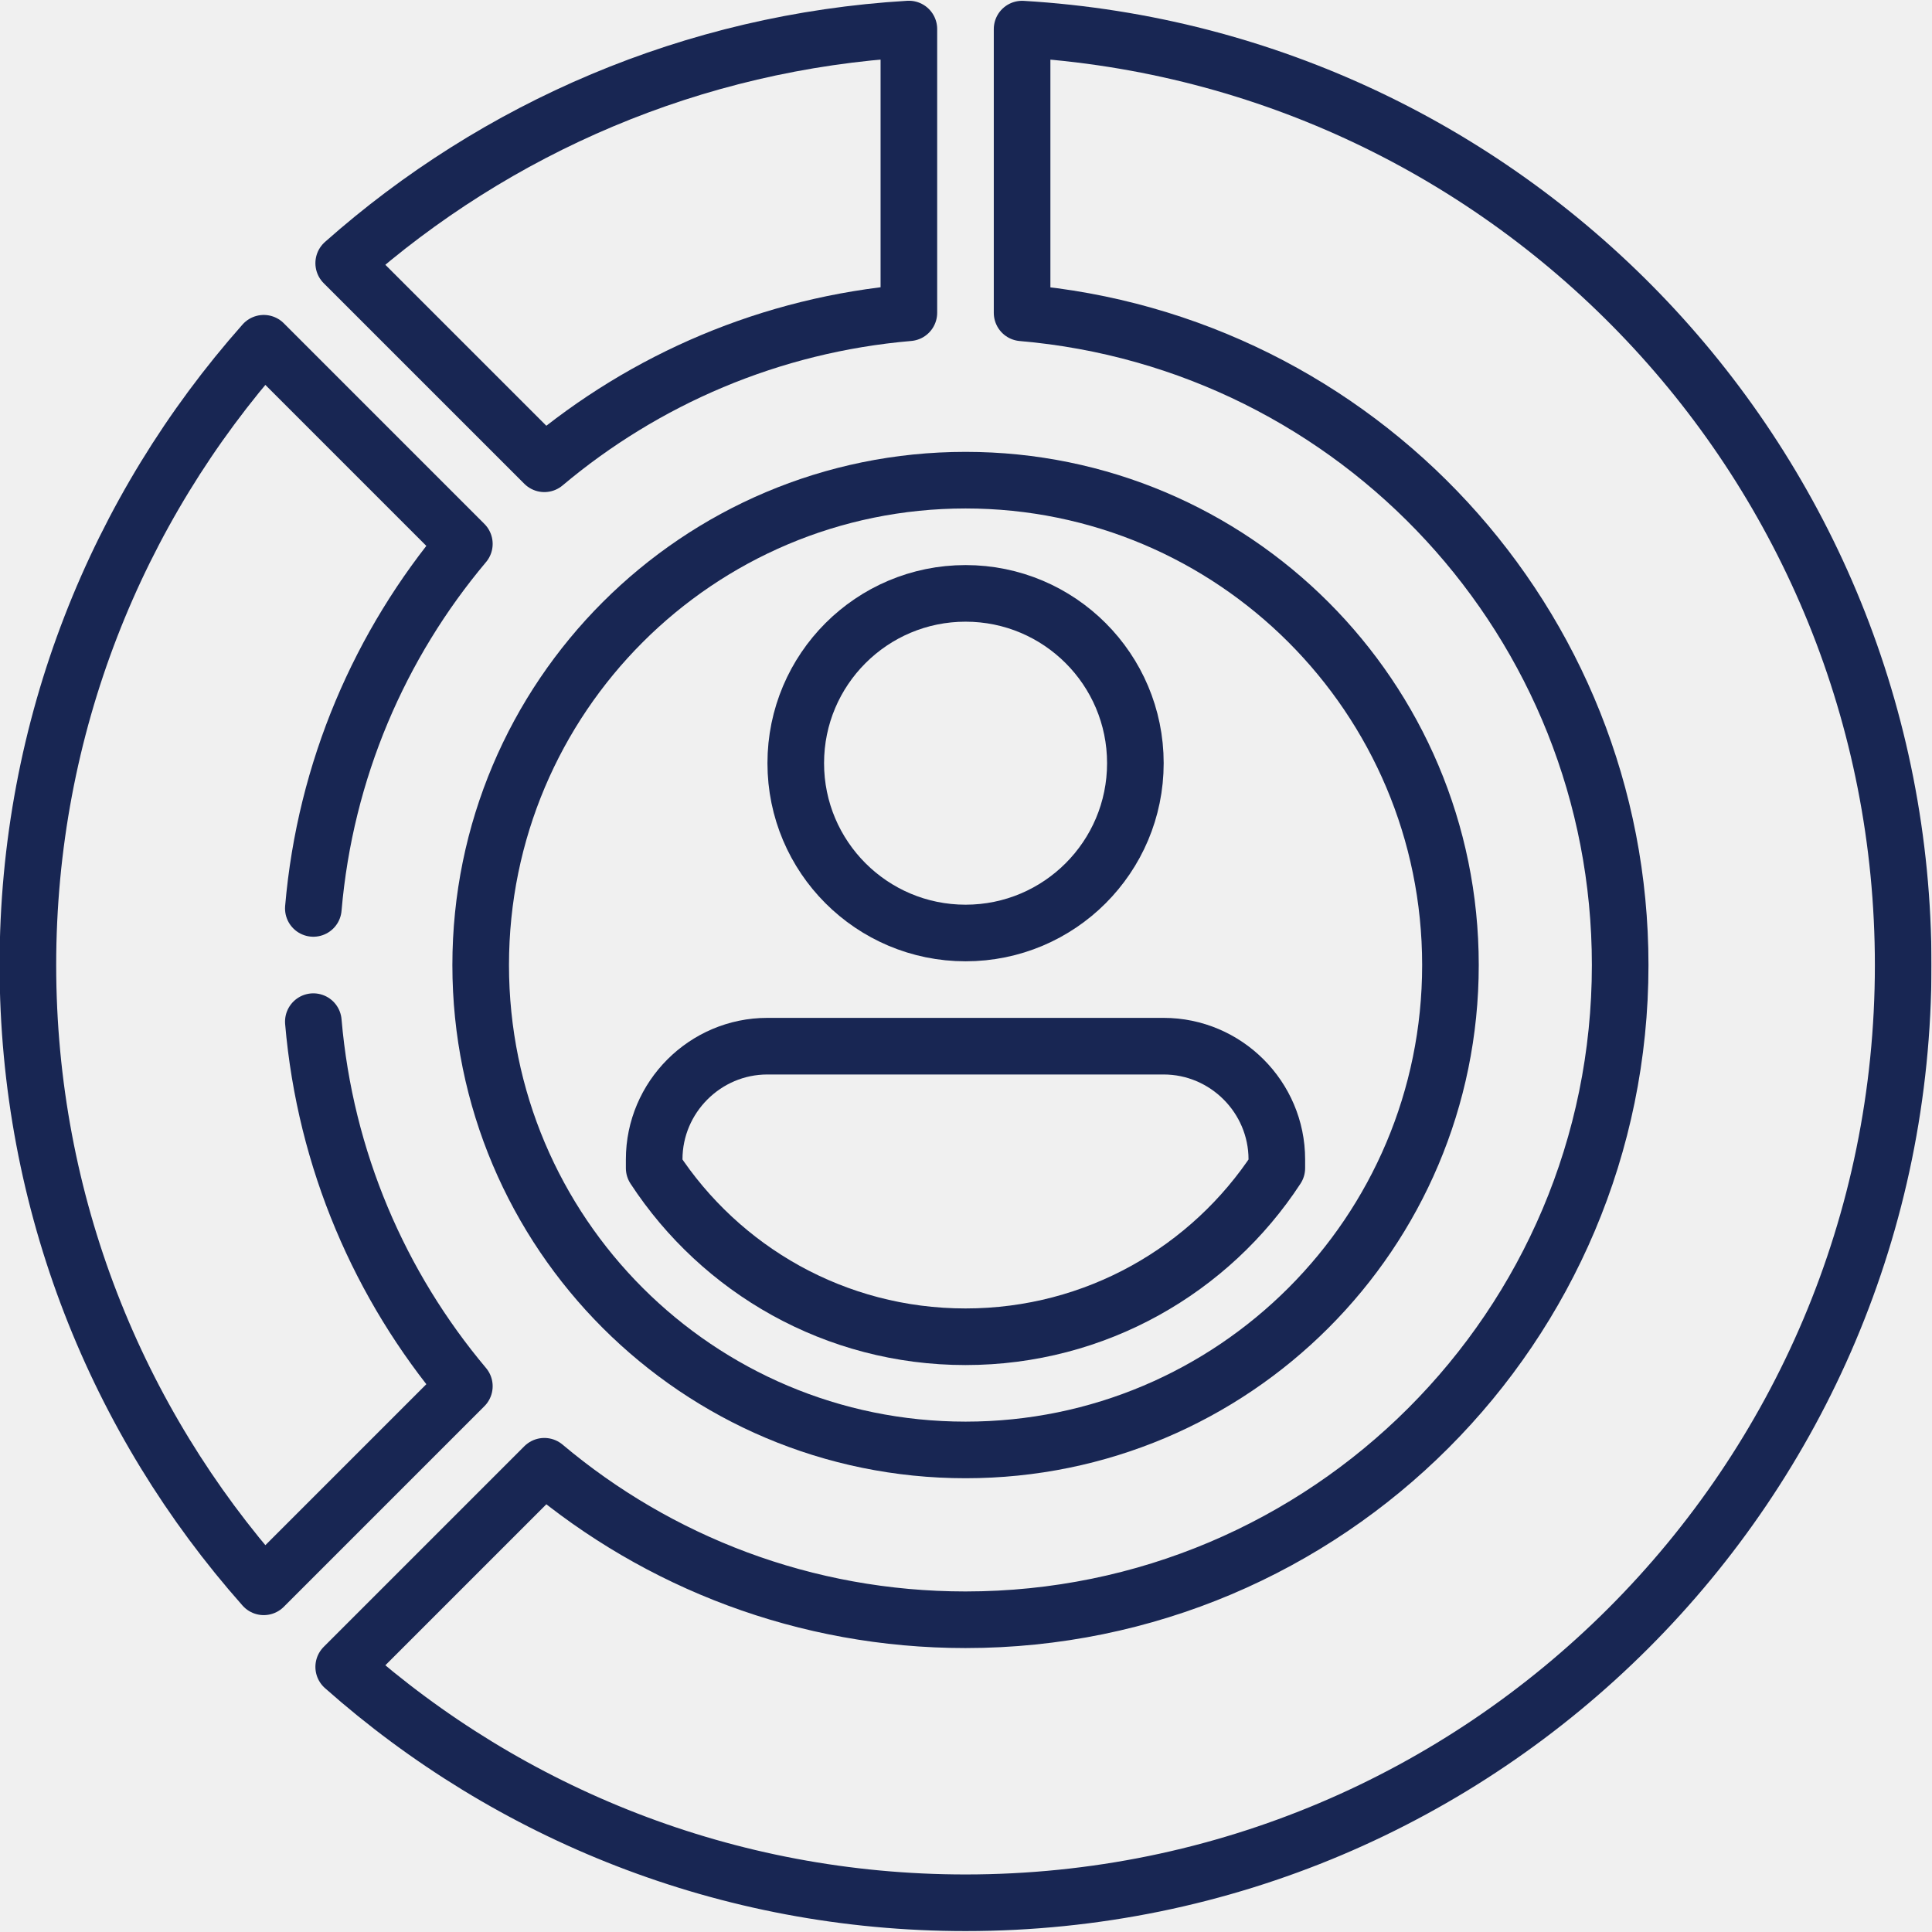
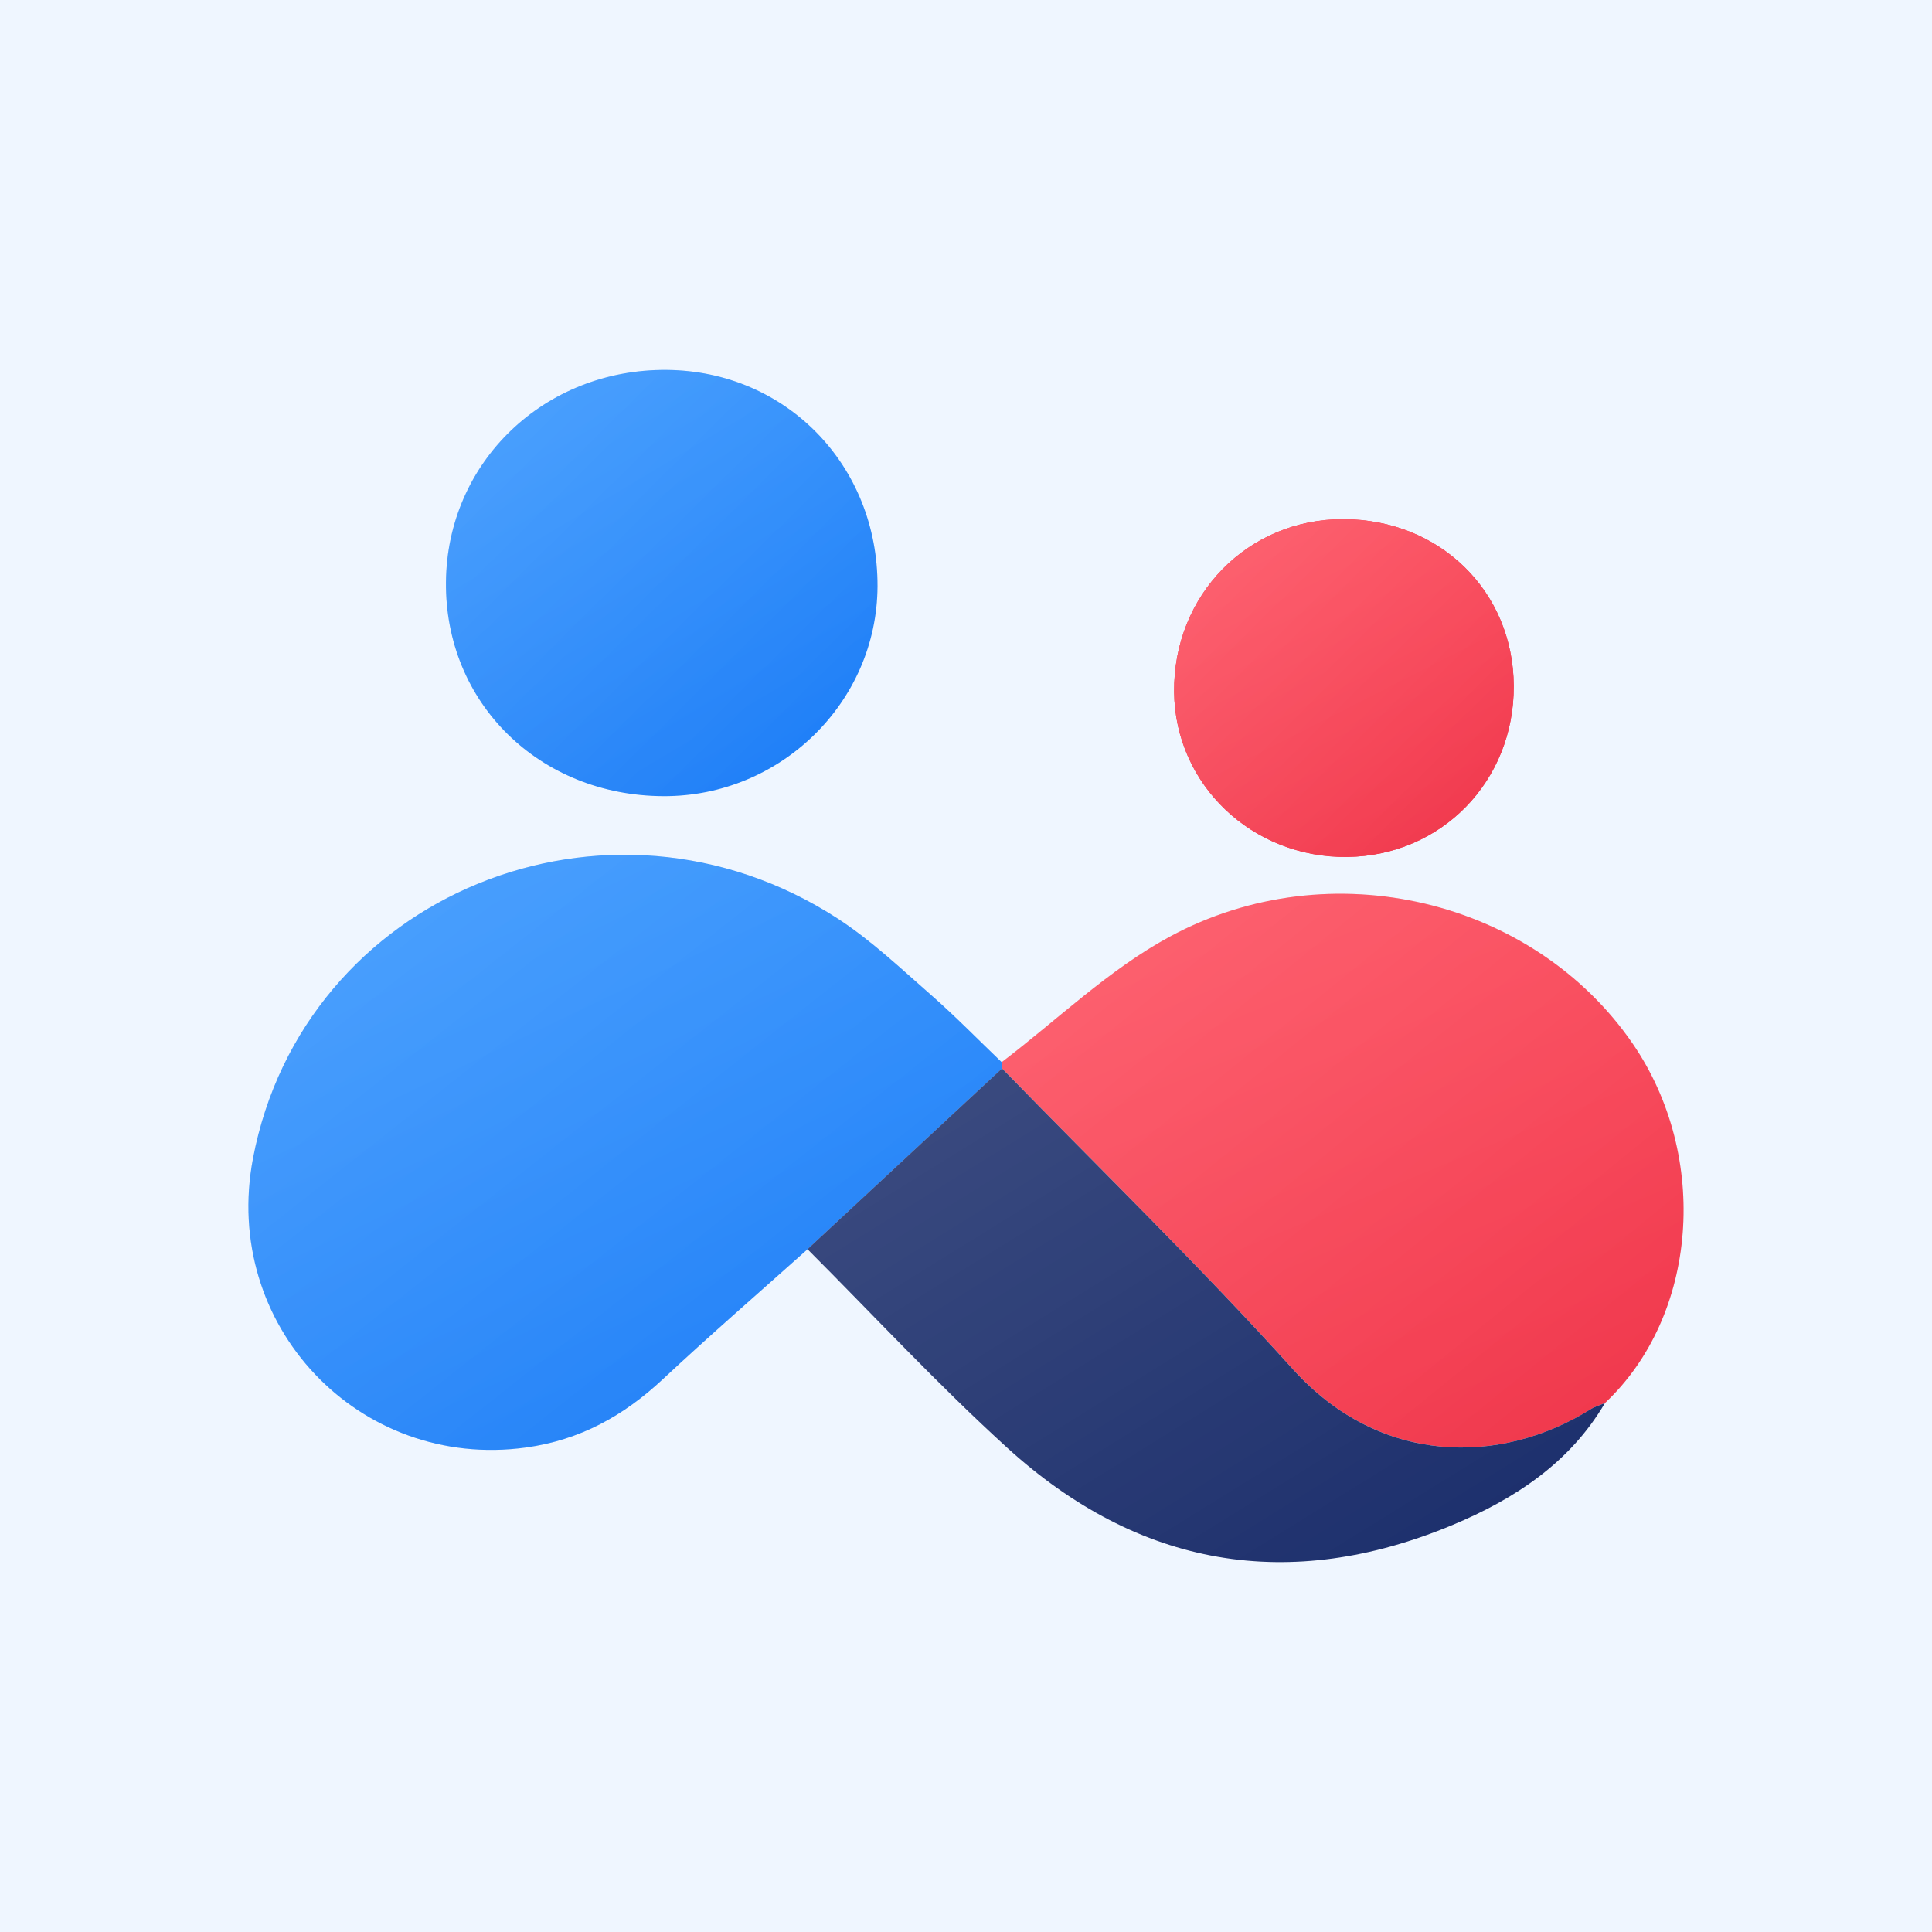
- <svg xmlns="http://www.w3.org/2000/svg" width="60" height="60" viewBox="0 0 60 60" fill="none">
-   <g clip-path="url(#clip0_31_510)">
-     <mask id="mask0_31_510" style="mask-type:luminance" maskUnits="userSpaceOnUse" x="-1" y="-1" width="61" height="61">
-       <path d="M-0.012 -0.004H59.988V59.996H-0.012V-0.004Z" fill="white" />
-     </mask>
-     <g mask="url(#mask0_31_510)">
-       <path d="M45.045 29.971C45.045 38.287 38.304 45.029 29.987 45.029C21.67 45.029 14.928 38.287 14.928 29.971C14.928 21.654 21.67 14.912 29.987 14.912C38.304 14.912 45.045 21.654 45.045 29.971Z" stroke="#182653" stroke-width="1.758" stroke-miterlimit="10" stroke-linecap="round" stroke-linejoin="round" />
-       <path d="M35.26 23.701C35.26 26.614 32.899 28.975 29.987 28.975C27.075 28.975 24.713 26.614 24.713 23.701C24.713 20.789 27.075 18.428 29.987 18.428C32.899 18.428 35.26 20.789 35.26 23.701Z" stroke="#182653" stroke-width="1.758" stroke-miterlimit="10" stroke-linecap="round" stroke-linejoin="round" />
-       <path d="M36.137 32.49H23.831C21.898 32.49 20.316 34.072 20.316 36.006V36.277C22.377 39.43 25.937 41.514 29.984 41.514C34.032 41.514 37.592 39.43 39.653 36.277V36.006C39.653 34.072 38.071 32.49 36.137 32.49Z" stroke="#182653" stroke-width="1.758" stroke-miterlimit="10" stroke-linecap="round" stroke-linejoin="round" />
-       <path d="M28.226 0.902C21.508 1.302 15.404 3.979 10.674 8.173L16.905 14.403C20.02 11.783 23.932 10.081 28.226 9.713V0.902Z" stroke="#182653" stroke-width="1.758" stroke-miterlimit="10" stroke-linecap="round" stroke-linejoin="round" />
-       <path d="M31.742 0.904V9.715C42.148 10.607 50.316 19.334 50.316 29.971C50.316 41.2 41.213 50.303 29.984 50.303C25.003 50.303 20.44 48.51 16.905 45.536L10.674 51.767C15.814 56.324 22.575 59.092 29.984 59.092C46.067 59.092 59.105 46.054 59.105 29.971C59.105 14.478 47.006 1.813 31.742 0.904Z" stroke="#182653" stroke-width="1.758" stroke-miterlimit="10" stroke-linecap="round" stroke-linejoin="round" />
-       <path d="M9.731 28.212C10.099 23.919 11.801 20.006 14.421 16.891L8.191 10.66C3.634 15.8 0.866 22.561 0.866 29.97C0.866 37.379 3.634 44.141 8.191 49.28L14.421 43.05C11.801 39.934 10.099 36.022 9.731 31.728" stroke="#182653" stroke-width="1.758" stroke-miterlimit="10" stroke-linecap="round" stroke-linejoin="round" />
-     </g>
+ <svg xmlns="http://www.w3.org/2000/svg" width="70" height="70" viewBox="0 0 70 70" fill="none">
+   <rect width="70" height="70" fill="#EFF6FF" />
+   <g clip-path="url(#clip0_81_158)">
+     <path d="M58.148 50.836C61.514 47.672 61.96 41.91 59.157 37.823C55.579 32.601 48.217 30.782 42.376 33.94C40.173 35.131 38.308 36.953 36.29 38.485C35.44 37.672 34.618 36.825 33.734 36.052C32.637 35.091 31.563 34.071 30.346 33.28C22.015 27.88 10.989 32.422 9.167 41.967C8.013 48.016 13.002 53.277 19.056 52.447C21.023 52.177 22.603 51.293 24.027 49.963C25.741 48.36 27.515 46.825 29.263 45.261C31.671 47.669 33.99 50.173 36.506 52.461C41.256 56.779 46.702 57.734 52.64 55.25C54.862 54.32 56.881 53.013 58.154 50.836H58.148Z" fill="#EDF2F6" />
+     <path d="M24.156 13.403C19.722 13.366 16.203 16.746 16.158 21.084C16.115 25.461 19.535 28.832 24.04 28.846C28.284 28.86 31.777 25.438 31.794 21.243C31.811 16.86 28.483 13.44 24.156 13.403Z" fill="#EDF2F6" />
+     <path d="M54.846 24.852C54.829 21.424 52.172 18.821 48.672 18.812C45.21 18.803 42.51 21.561 42.541 25.074C42.573 28.428 45.367 31.091 48.809 31.052C52.226 31.012 54.861 28.306 54.846 24.855V24.852Z" fill="#EDF2F6" />
+     <path d="M29.261 45.261C27.512 46.825 25.739 48.362 24.025 49.963C22.603 51.293 21.02 52.177 19.053 52.447C13.002 53.277 8.013 48.016 9.167 41.967C10.989 32.422 22.015 27.88 30.349 33.28C31.566 34.071 32.64 35.091 33.737 36.052C34.621 36.825 35.443 37.672 36.293 38.485C36.307 38.559 36.313 38.636 36.307 38.712C33.959 40.895 31.608 43.078 29.261 45.261Z" fill="url(#paint0_linear_81_158)" />
+     <path d="M29.261 45.261C27.512 46.825 25.739 48.362 24.025 49.963C22.603 51.293 21.02 52.177 19.053 52.447C13.002 53.277 8.013 48.016 9.167 41.967C10.989 32.422 22.015 27.88 30.349 33.28C31.566 34.071 32.64 35.091 33.737 36.052C34.621 36.825 35.443 37.672 36.293 38.485C36.307 38.559 36.313 38.636 36.307 38.712C33.959 40.895 31.608 43.078 29.261 45.261Z" fill="url(#paint1_linear_81_158)" />
+     <path d="M36.307 38.712C36.31 38.635 36.307 38.562 36.293 38.485C38.311 36.95 40.176 35.131 42.379 33.94C48.22 30.782 55.582 32.601 59.161 37.822C61.96 41.91 61.514 47.672 58.151 50.835C57.978 50.909 57.793 50.96 57.634 51.06C54.357 53.106 49.996 53.095 46.856 49.619C43.467 45.867 39.835 42.339 36.31 38.712H36.307Z" fill="url(#paint2_linear_81_158)" />
+     <path d="M36.307 38.712C36.31 38.635 36.307 38.562 36.293 38.485C38.311 36.95 40.176 35.131 42.379 33.94C48.22 30.782 55.582 32.601 59.161 37.822C61.96 41.91 61.514 47.672 58.151 50.835C57.978 50.909 57.793 50.96 57.634 51.06C54.357 53.106 49.996 53.095 46.856 49.619C43.467 45.867 39.835 42.339 36.31 38.712H36.307Z" fill="url(#paint3_linear_81_158)" />
+     <path d="M36.307 38.712C39.832 42.339 43.467 45.867 46.853 49.619C49.994 53.095 54.354 53.107 57.631 51.06C57.788 50.961 57.975 50.909 58.149 50.836C56.875 53.013 54.857 54.32 52.634 55.25C46.699 57.731 41.25 56.779 36.5 52.461C33.985 50.173 31.665 47.669 29.258 45.261C31.606 43.078 33.956 40.895 36.304 38.712H36.307Z" fill="#192C6A" />
+     <path d="M36.307 38.712C39.832 42.339 43.467 45.867 46.853 49.619C49.994 53.095 54.354 53.107 57.631 51.06C57.788 50.961 57.975 50.909 58.149 50.836C56.875 53.013 54.857 54.32 52.634 55.25C46.699 57.731 41.25 56.779 36.5 52.461C33.985 50.173 31.665 47.669 29.258 45.261C31.606 43.078 33.956 40.895 36.304 38.712H36.307Z" fill="url(#paint4_linear_81_158)" />
+     <path d="M24.156 13.403C28.483 13.44 31.811 16.86 31.794 21.243C31.777 25.438 28.284 28.863 24.04 28.846C19.535 28.829 16.115 25.461 16.158 21.084C16.2 16.746 19.719 13.366 24.156 13.403Z" fill="url(#paint5_linear_81_158)" />
+     <path d="M24.156 13.403C28.483 13.44 31.811 16.86 31.794 21.243C31.777 25.438 28.284 28.863 24.04 28.846C19.535 28.829 16.115 25.461 16.158 21.084C16.2 16.746 19.719 13.366 24.156 13.403Z" fill="url(#paint6_linear_81_158)" />
+     <path d="M54.846 24.853C54.863 28.303 52.226 31.009 48.809 31.049C45.367 31.089 42.573 28.426 42.541 25.072C42.507 21.558 45.21 18.801 48.672 18.81C52.169 18.818 54.829 21.422 54.846 24.85V24.853Z" fill="#F43A4E" />
+     <path d="M54.846 24.853C54.863 28.303 52.226 31.009 48.809 31.049C45.367 31.089 42.573 28.426 42.541 25.072C42.507 21.558 45.21 18.801 48.672 18.81C52.169 18.818 54.829 21.422 54.846 24.85V24.853Z" fill="url(#paint7_linear_81_158)" />
+     <path d="M54.846 24.853C54.863 28.303 52.226 31.009 48.809 31.049C45.367 31.089 42.573 28.426 42.541 25.072C42.507 21.558 45.21 18.801 48.672 18.81C52.169 18.818 54.829 21.422 54.846 24.85V24.853Z" fill="url(#paint8_linear_81_158)" />
  </g>
  <defs>
-     <clipPath id="clip0_31_510">
-       <rect width="60" height="60" fill="white" />
+     <linearGradient id="paint0_linear_81_158" x1="6.331" y1="29.563" x2="23.003" y2="64.454" gradientUnits="userSpaceOnUse">
+       <stop stop-color="#3195FF" />
+       <stop offset="1" stop-color="#1475F5" />
+     </linearGradient>
+     <linearGradient id="paint1_linear_81_158" x1="9" y1="30.97" x2="29.976" y2="57.534" gradientUnits="userSpaceOnUse">
+       <stop stop-color="white" stop-opacity="0.16" />
+       <stop offset="1" stop-color="white" stop-opacity="0" />
+     </linearGradient>
+     <linearGradient id="paint2_linear_81_158" x1="35.695" y1="30.127" x2="49.147" y2="62.484" gradientUnits="userSpaceOnUse">
+       <stop stop-color="#FF4B5B" />
+       <stop offset="1" stop-color="#ED3046" />
+     </linearGradient>
+     <linearGradient id="paint3_linear_81_158" x1="36.293" y1="32.382" x2="55.93" y2="56.563" gradientUnits="userSpaceOnUse">
+       <stop stop-color="white" stop-opacity="0.16" />
+       <stop offset="1" stop-color="white" stop-opacity="0" />
+     </linearGradient>
+     <linearGradient id="paint4_linear_81_158" x1="29.258" y1="38.712" x2="45.267" y2="64.573" gradientUnits="userSpaceOnUse">
+       <stop stop-color="white" stop-opacity="0.16" />
+       <stop offset="1" stop-color="white" stop-opacity="0" />
+     </linearGradient>
+     <linearGradient id="paint5_linear_81_158" x1="14.629" y1="12.396" x2="28.145" y2="35.011" gradientUnits="userSpaceOnUse">
+       <stop stop-color="#3195FF" />
+       <stop offset="1" stop-color="#1475F5" />
+     </linearGradient>
+     <linearGradient id="paint6_linear_81_158" x1="16.157" y1="13.403" x2="31.599" y2="29.038" gradientUnits="userSpaceOnUse">
+       <stop stop-color="white" stop-opacity="0.16" />
+       <stop offset="1" stop-color="white" stop-opacity="0" />
+     </linearGradient>
+     <linearGradient id="paint7_linear_81_158" x1="42.243" y1="17.433" x2="51.605" y2="35.818" gradientUnits="userSpaceOnUse">
+       <stop stop-color="#FF4B5B" />
+       <stop offset="1" stop-color="#ED3046" />
+     </linearGradient>
+     <linearGradient id="paint8_linear_81_158" x1="42.541" y1="18.81" x2="54.781" y2="31.115" gradientUnits="userSpaceOnUse">
+       <stop stop-color="white" stop-opacity="0.16" />
+       <stop offset="1" stop-color="white" stop-opacity="0" />
+     </linearGradient>
+     <clipPath id="clip0_81_158">
+       <rect width="52" height="43.194" fill="white" transform="translate(9 13.4028)" />
    </clipPath>
  </defs>
</svg>
